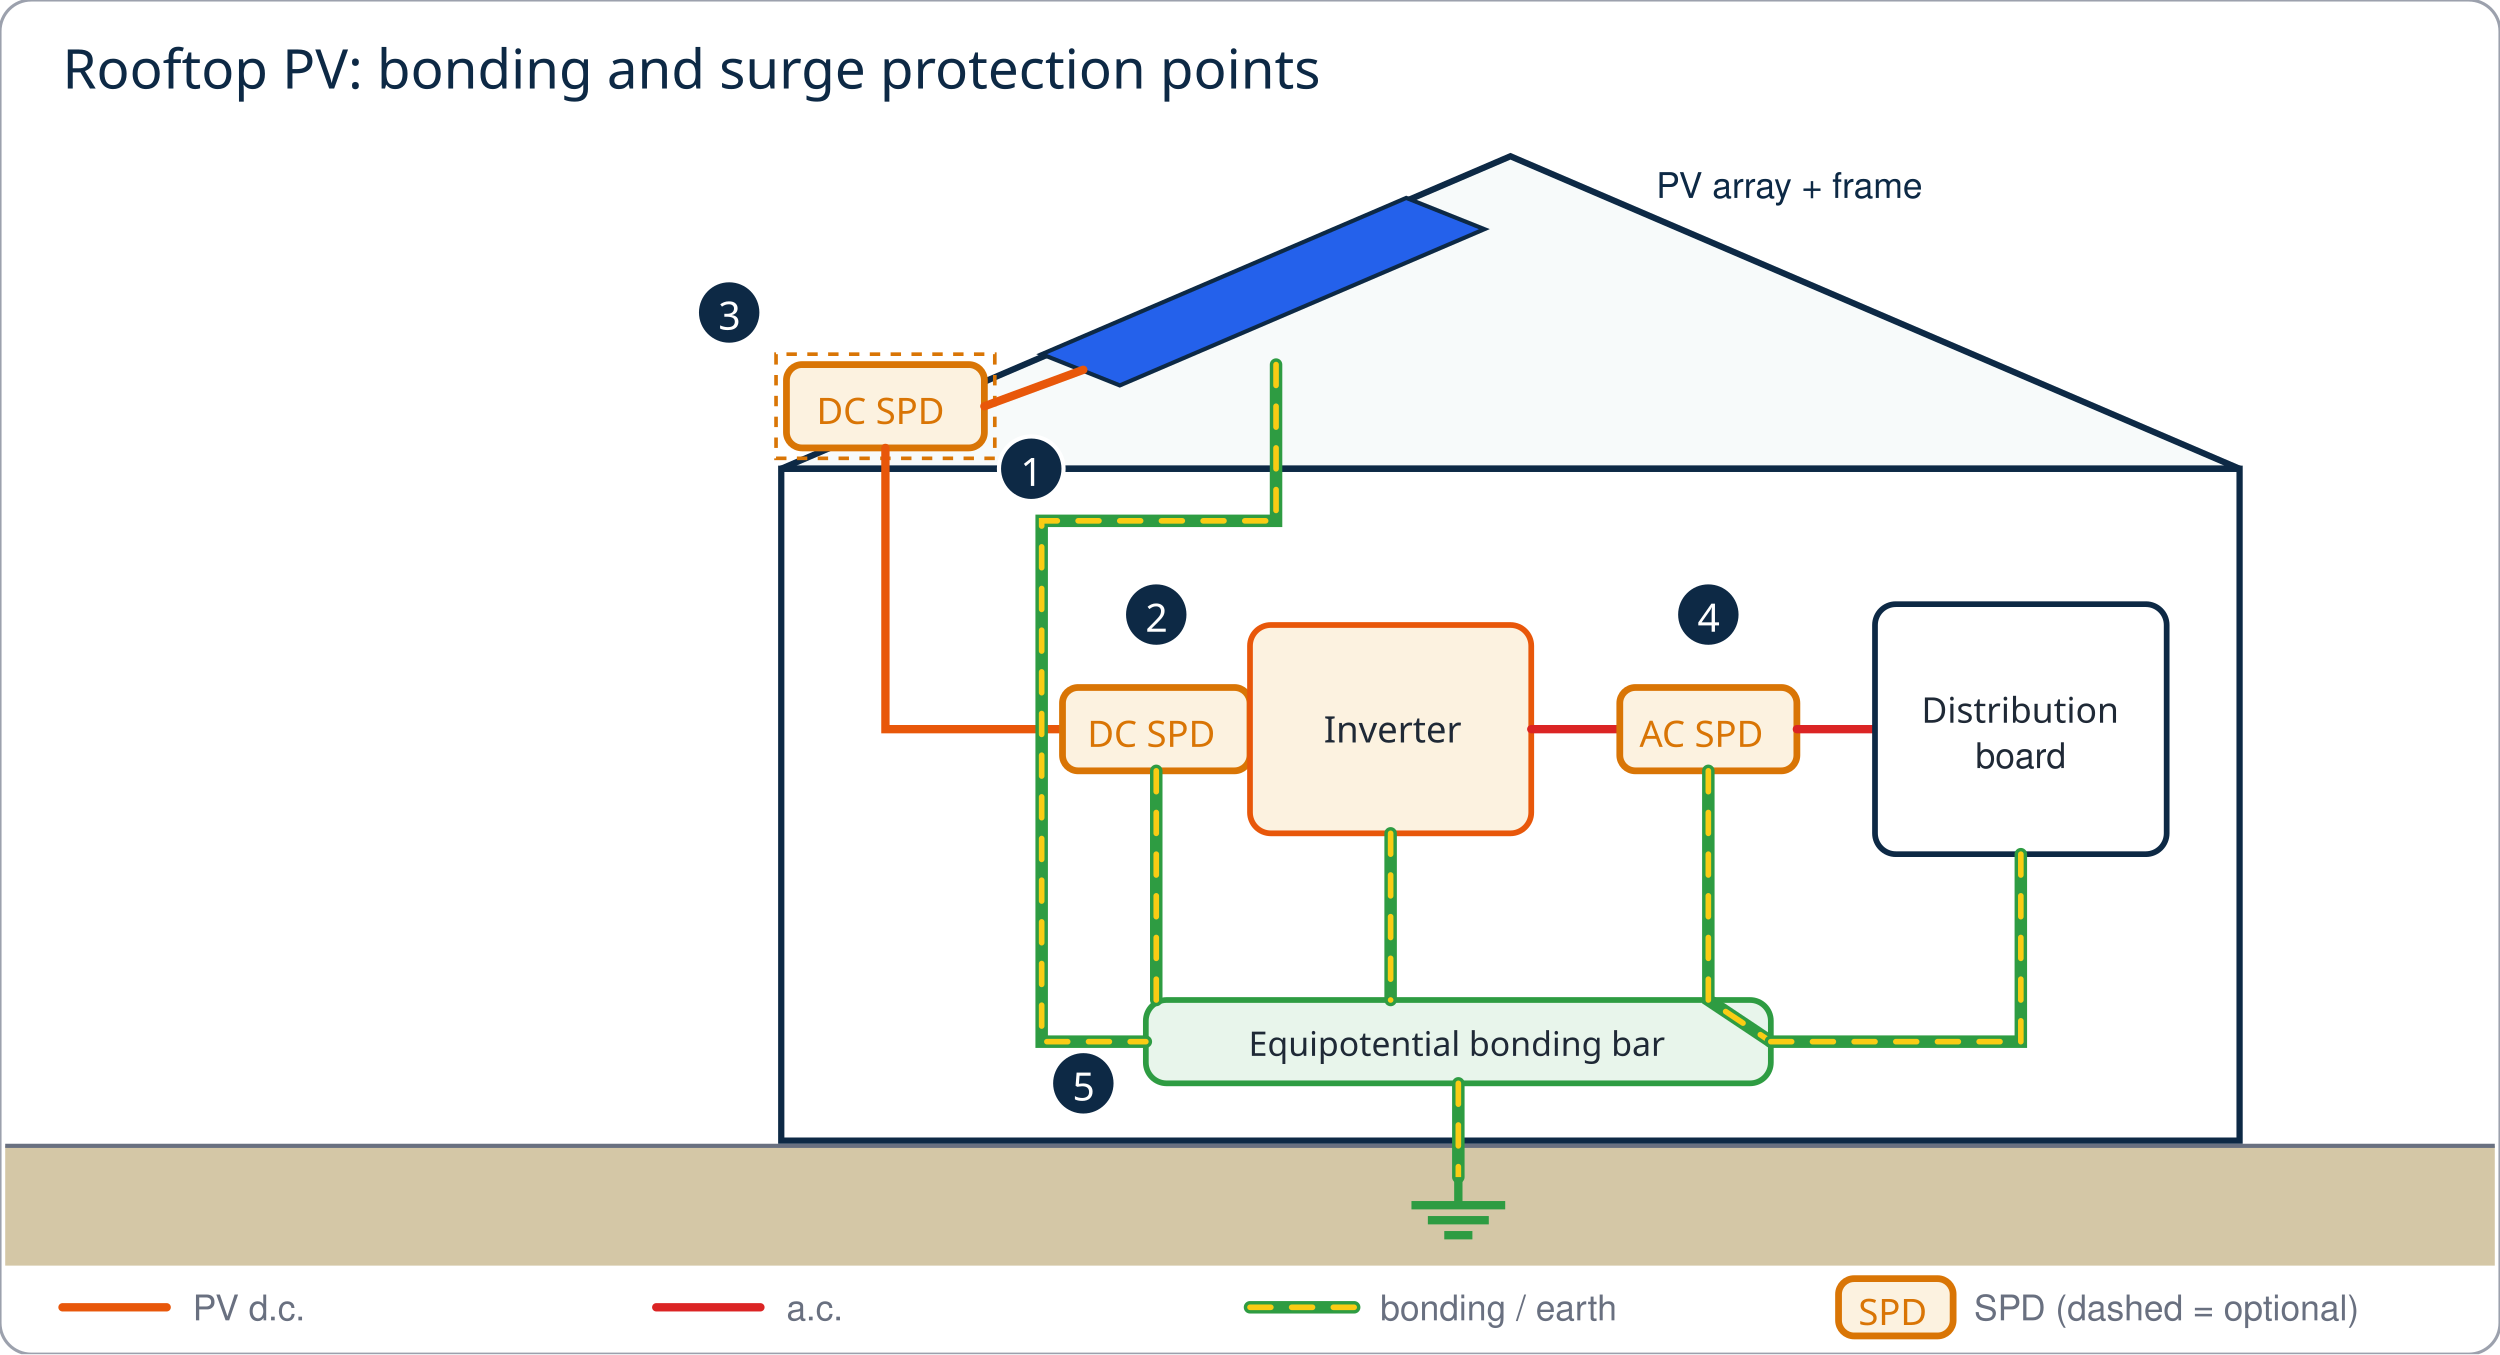
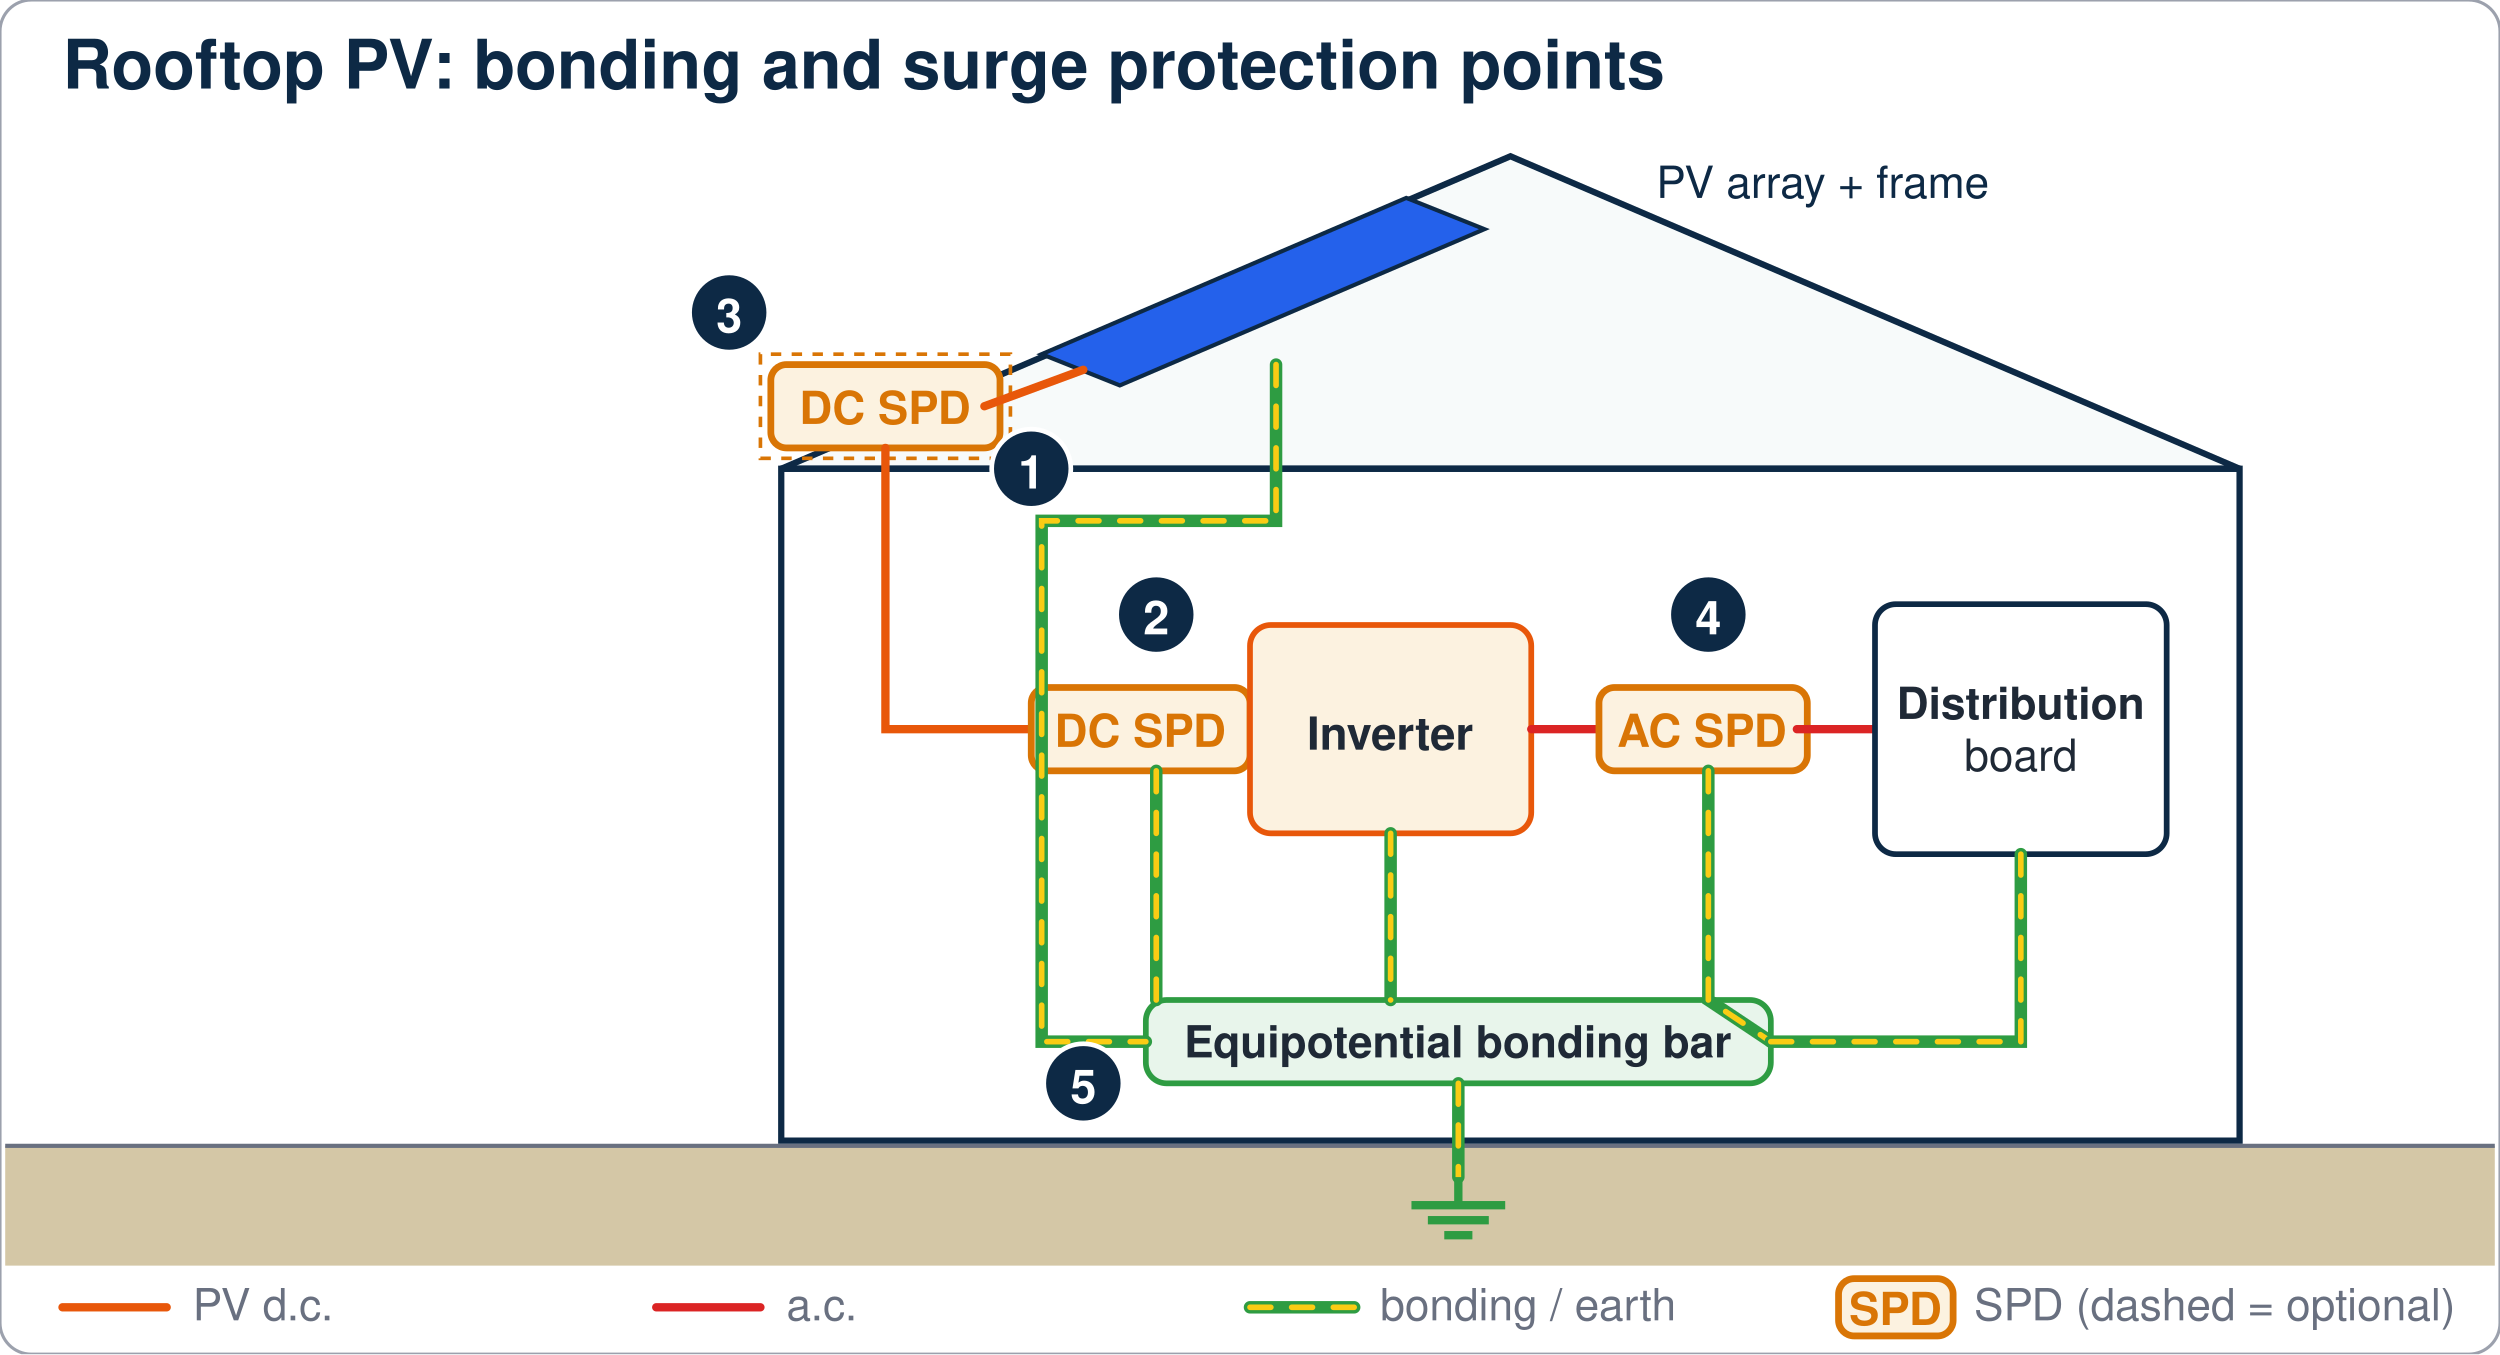
<svg xmlns="http://www.w3.org/2000/svg" width="480" height="260" preserveAspectRatio="xMinYMin meet" viewBox="0 0 480 260" version="1.0" fill-rule="evenodd">
  <clipPath id="clip">
    <rect x="0" y="0" width="480" height="260" />
  </clipPath>
  <g id="group" transform="scale(1,-1) translate(0,-260)" style="clip-path: url(#clip)">
    <g transform="">
      <rect x="0" y="0" width="480" height="260" rx="6" ry="6" style="stroke: rgb(61%,63%,68%); stroke-linecap: butt; stroke-width: 0.6; fill: rgb(100%,100%,100%); fill-rule: evenodd;" />
-       <text x="12" y="243" style="font-family: Helvetica-Bold; font-size: 10.5px;fill: rgb(5%,16%,27%); stroke:none;" transform="translate(0,486) scale(1,-1)">Rooftop PV: bonding and surge protection points</text>
+       <text x="12" y="243" style="font-family: Helvetica, Arial, sans-serif; font-weight: bold; font-size: 13.125px;fill: rgb(5%,16%,27%); stroke:none;" transform="translate(0,486) scale(1,-1)">Rooftop PV: bonding and surge protection points</text>
      <rect x="1" y="17" width="478" height="23" style="stroke: none; stroke-linecap: butt; stroke-width: 1; fill: rgb(83%,78%,65%); fill-rule: evenodd;" />
      <path d="M 1,40 L 479,40 Z" style="stroke: rgb(41%,44%,50%); stroke-linecap: butt; stroke-width: 0.8;" />
      <polygon points="150 170, 290 230, 430 170" style="stroke: rgb(5%,16%,27%); stroke-linecap: butt; stroke-width: 1.2; fill: rgb(97%,98%,98%); fill-rule: evenodd;" />
      <rect x="150" y="41" width="280" height="129" style="stroke: rgb(5%,16%,27%); stroke-linecap: butt; stroke-width: 1.2; fill: none; fill-rule: evenodd;" />
      <polygon points="200 192, 270 222, 285 216, 215 186" style="stroke: rgb(5%,16%,27%); stroke-linecap: butt; stroke-width: 0.8; fill: rgb(14%,38%,92%); fill-rule: evenodd;" />
-       <text x="318" y="222" style="font-family: Helvetica; font-size: 6.8px;fill: rgb(5%,16%,27%); stroke:none;" transform="translate(0,444) scale(1,-1)">PV array + frame</text>
-       <rect x="151.0" y="174.0" width="38.0" height="16.0" rx="3" ry="3" style="stroke: rgb(85%,46%,2%); stroke-linecap: butt; stroke-width: 1.3; fill: rgb(99%,95%,88%); fill-rule: evenodd;" />
-       <text x="156.777" y="179.4" style="font-family: Helvetica-Bold; font-size: 7px;fill: rgb(85%,46%,2%); stroke:none;" transform="translate(0,358) scale(1,-1)">DC SPD</text>
-       <rect x="149" y="172" width="42" height="20" style="stroke: rgb(85%,46%,2%); stroke-linecap: butt; stroke-width: 0.7; fill: none; fill-rule: evenodd; stroke-dasharray: 2, 2;" />
+       <text x="318" y="222" style="font-family: Helvetica, Arial, sans-serif; font-size: 8.5px;fill: rgb(5%,16%,27%); stroke:none;" transform="translate(0,444) scale(1,-1)">PV array + frame</text>
+       <rect x="148.0" y="174.0" width="44.0" height="16.0" rx="3" ry="3" style="stroke: rgb(85%,46%,2%); stroke-linecap: butt; stroke-width: 1.3; fill: rgb(99%,95%,88%); fill-rule: evenodd;" />
+       <text x="153.471" y="179.4" style="font-family: Helvetica, Arial, sans-serif; font-weight: bold; font-size: 8.75px;fill: rgb(85%,46%,2%); stroke:none;" transform="translate(0,358) scale(1,-1)">DC SPD</text>
+       <rect x="146" y="172" width="48" height="20" style="stroke: rgb(85%,46%,2%); stroke-linecap: butt; stroke-width: 0.7; fill: none; fill-rule: evenodd; stroke-dasharray: 2, 2;" />
      <polyline points="208 189, 189 182" style="stroke: rgb(91%,34%,4%); stroke-linecap: round; stroke-width: 1.6; fill: None; fill-rule: evenodd;" />
      <polyline points="170 174, 170 120, 205 120" style="stroke: rgb(91%,34%,4%); stroke-linecap: round; stroke-width: 1.6; fill: None; fill-rule: evenodd;" />
-       <rect x="204.0" y="112.0" width="36.0" height="16.0" rx="3" ry="3" style="stroke: rgb(85%,46%,2%); stroke-linecap: butt; stroke-width: 1.3; fill: rgb(99%,95%,88%); fill-rule: evenodd;" />
-       <text x="208.777" y="117.4" style="font-family: Helvetica-Bold; font-size: 7px;fill: rgb(85%,46%,2%); stroke:none;" transform="translate(0,234) scale(1,-1)">DC SPD</text>
+       <rect x="198.0" y="112.0" width="42.0" height="16.0" rx="3" ry="3" style="stroke: rgb(85%,46%,2%); stroke-linecap: butt; stroke-width: 1.3; fill: rgb(99%,95%,88%); fill-rule: evenodd;" />
+       <text x="202.471" y="117.4" style="font-family: Helvetica, Arial, sans-serif; font-weight: bold; font-size: 8.75px;fill: rgb(85%,46%,2%); stroke:none;" transform="translate(0,234) scale(1,-1)">DC SPD</text>
      <rect x="240" y="100" width="54" height="40" rx="4" ry="4" style="stroke: rgb(91%,34%,4%); stroke-linecap: butt; stroke-width: 1.1; fill: rgb(99%,95%,88%); fill-rule: evenodd;" />
-       <text x="254.162" y="117.55" style="font-family: Helvetica-Bold; font-size: 7px;fill: rgb(12%,16%,21%); stroke:none;" transform="translate(0,235) scale(1,-1)">Inverter</text>
+       <text x="250.952" y="116.938" style="font-family: Helvetica, Arial, sans-serif; font-weight: bold; font-size: 8.75px;fill: rgb(12%,16%,21%); stroke:none;" transform="translate(0,233) scale(1,-1)">Inverter</text>
      <polyline points="294 120, 312 120" style="stroke: rgb(86%,14%,14%); stroke-linecap: round; stroke-width: 1.6; fill: None; fill-rule: evenodd;" />
-       <rect x="311.0" y="112.0" width="34.0" height="16.0" rx="3" ry="3" style="stroke: rgb(85%,46%,2%); stroke-linecap: butt; stroke-width: 1.3; fill: rgb(99%,95%,88%); fill-rule: evenodd;" />
-       <text x="314.777" y="117.4" style="font-family: Helvetica-Bold; font-size: 7px;fill: rgb(85%,46%,2%); stroke:none;" transform="translate(0,234) scale(1,-1)">AC SPD</text>
+       <rect x="307.0" y="112.0" width="40.0" height="16.0" rx="3" ry="3" style="stroke: rgb(85%,46%,2%); stroke-linecap: butt; stroke-width: 1.3; fill: rgb(99%,95%,88%); fill-rule: evenodd;" />
+       <text x="310.471" y="117.4" style="font-family: Helvetica, Arial, sans-serif; font-weight: bold; font-size: 8.75px;fill: rgb(85%,46%,2%); stroke:none;" transform="translate(0,234) scale(1,-1)">AC SPD</text>
      <polyline points="345 120, 360 120" style="stroke: rgb(86%,14%,14%); stroke-linecap: round; stroke-width: 1.6; fill: None; fill-rule: evenodd;" />
      <rect x="360" y="96" width="56" height="48" rx="4" ry="4" style="stroke: rgb(5%,16%,27%); stroke-linecap: butt; stroke-width: 1.1; fill: rgb(100%,100%,100%); fill-rule: evenodd;" />
-       <text x="368.923" y="121.768" style="font-family: Helvetica-Bold; font-size: 6.8px;fill: rgb(12%,16%,21%); stroke:none;" transform="translate(0,243) scale(1,-1)">Distribution</text>
-       <text x="379.306" y="113.472" style="font-family: Helvetica; font-size: 6.8px;fill: rgb(12%,16%,21%); stroke:none;" transform="translate(0,226) scale(1,-1)">board</text>
+       <text x="364.153" y="122.04" style="font-family: Helvetica, Arial, sans-serif; font-weight: bold; font-size: 8.5px;fill: rgb(12%,16%,21%); stroke:none;" transform="translate(0,244) scale(1,-1)">Distribution</text>
+       <text x="377.133" y="112.01" style="font-family: Helvetica, Arial, sans-serif; font-size: 8.5px;fill: rgb(12%,16%,21%); stroke:none;" transform="translate(0,224) scale(1,-1)">board</text>
      <rect x="220" y="52" width="120" height="16" rx="4" ry="4" style="stroke: rgb(18%,61%,26%); stroke-linecap: butt; stroke-width: 1.1; fill: rgb(91%,96%,92%); fill-rule: evenodd;" />
-       <text x="239.733" y="57.725" style="font-family: Helvetica-Bold; font-size: 6.5px;fill: rgb(12%,16%,21%); stroke:none;" transform="translate(0,115) scale(1,-1)">Equipotential bonding bar</text>
+       <text x="227.343" y="57.025" style="font-family: Helvetica, Arial, sans-serif; font-weight: bold; font-size: 8.5px;fill: rgb(12%,16%,21%); stroke:none;" transform="translate(0,114) scale(1,-1)">Equipotential bonding bar</text>
      <polyline points="245 190, 245 160, 200 160, 200 60, 220 60" style="stroke: rgb(18%,61%,26%); stroke-linecap: round; stroke-width: 2.4; fill: None; fill-rule: evenodd;" />
      <polyline points="245 190, 245 160, 200 160, 200 60, 220 60" style="stroke: rgb(98%,80%,8%); stroke-linecap: round; stroke-width: 1.08; fill: None; fill-rule: evenodd; stroke-dasharray: 4, 4;" />
      <polyline points="267 100, 267 68" style="stroke: rgb(18%,61%,26%); stroke-linecap: round; stroke-width: 2.4; fill: None; fill-rule: evenodd;" />
      <polyline points="267 100, 267 68" style="stroke: rgb(98%,80%,8%); stroke-linecap: round; stroke-width: 1.08; fill: None; fill-rule: evenodd; stroke-dasharray: 4, 4;" />
      <polyline points="222 112, 222 68" style="stroke: rgb(18%,61%,26%); stroke-linecap: round; stroke-width: 2.4; fill: None; fill-rule: evenodd;" />
      <polyline points="222 112, 222 68" style="stroke: rgb(98%,80%,8%); stroke-linecap: round; stroke-width: 1.08; fill: None; fill-rule: evenodd; stroke-dasharray: 4, 4;" />
      <polyline points="328 112, 328 68, 340 60" style="stroke: rgb(18%,61%,26%); stroke-linecap: round; stroke-width: 2.4; fill: None; fill-rule: evenodd;" />
      <polyline points="328 112, 328 68, 340 60" style="stroke: rgb(98%,80%,8%); stroke-linecap: round; stroke-width: 1.08; fill: None; fill-rule: evenodd; stroke-dasharray: 4, 4;" />
      <polyline points="388 96, 388 60, 340 60" style="stroke: rgb(18%,61%,26%); stroke-linecap: round; stroke-width: 2.4; fill: None; fill-rule: evenodd;" />
      <polyline points="388 96, 388 60, 340 60" style="stroke: rgb(98%,80%,8%); stroke-linecap: round; stroke-width: 1.08; fill: None; fill-rule: evenodd; stroke-dasharray: 4, 4;" />
      <polyline points="280 52, 280 34" style="stroke: rgb(18%,61%,26%); stroke-linecap: round; stroke-width: 2.4; fill: None; fill-rule: evenodd;" />
      <polyline points="280 52, 280 34" style="stroke: rgb(98%,80%,8%); stroke-linecap: round; stroke-width: 1.08; fill: None; fill-rule: evenodd; stroke-dasharray: 4, 4;" />
      <path d="M 280,34 L 280,28.6 Z" style="stroke: rgb(18%,61%,26%); stroke-linecap: butt; stroke-width: 1.6;" />
      <path d="M 271,28.6 L 289,28.6 Z" style="stroke: rgb(18%,61%,26%); stroke-linecap: butt; stroke-width: 1.6;" />
      <path d="M 274.15,25.72 L 285.85,25.72 Z" style="stroke: rgb(18%,61%,26%); stroke-linecap: butt; stroke-width: 1.6;" />
      <path d="M 277.3,22.84 L 282.7,22.84 Z" style="stroke: rgb(18%,61%,26%); stroke-linecap: butt; stroke-width: 1.6;" />
-       <circle cx="198" cy="170" r="6.2" style="stroke: rgb(100%,100%,100%); stroke-linecap: butt; stroke-width: 0.8; fill: rgb(5%,16%,27%); fill-rule: evenodd;" />
-       <text x="195.915" y="167.3" style="font-family: Helvetica-Bold; font-size: 7.5px;fill: rgb(100%,100%,100%); stroke:none;" transform="translate(0,334) scale(1,-1)">1</text>
-       <circle cx="222" cy="142" r="6.2" style="stroke: rgb(100%,100%,100%); stroke-linecap: butt; stroke-width: 0.8; fill: rgb(5%,16%,27%); fill-rule: evenodd;" />
-       <text x="219.915" y="139.3" style="font-family: Helvetica-Bold; font-size: 7.5px;fill: rgb(100%,100%,100%); stroke:none;" transform="translate(0,278) scale(1,-1)">2</text>
-       <circle cx="140" cy="200" r="6.2" style="stroke: rgb(100%,100%,100%); stroke-linecap: butt; stroke-width: 0.8; fill: rgb(5%,16%,27%); fill-rule: evenodd;" />
-       <text x="137.915" y="197.3" style="font-family: Helvetica-Bold; font-size: 7.5px;fill: rgb(100%,100%,100%); stroke:none;" transform="translate(0,394) scale(1,-1)">3</text>
-       <circle cx="328" cy="142" r="6.2" style="stroke: rgb(100%,100%,100%); stroke-linecap: butt; stroke-width: 0.8; fill: rgb(5%,16%,27%); fill-rule: evenodd;" />
-       <text x="325.915" y="139.3" style="font-family: Helvetica-Bold; font-size: 7.5px;fill: rgb(100%,100%,100%); stroke:none;" transform="translate(0,278) scale(1,-1)">4</text>
-       <circle cx="208" cy="52" r="6.2" style="stroke: rgb(100%,100%,100%); stroke-linecap: butt; stroke-width: 0.8; fill: rgb(5%,16%,27%); fill-rule: evenodd;" />
-       <text x="205.915" y="49.3" style="font-family: Helvetica-Bold; font-size: 7.5px;fill: rgb(100%,100%,100%); stroke:none;" transform="translate(0,98) scale(1,-1)">5</text>
+       <circle cx="198" cy="170" r="7.6" style="stroke: rgb(100%,100%,100%); stroke-linecap: butt; stroke-width: 0.9; fill: rgb(5%,16%,27%); fill-rule: evenodd;" />
+       <text x="195.498" y="166.8" style="font-family: Helvetica, Arial, sans-serif; font-weight: bold; font-size: 9.0px;fill: rgb(100%,100%,100%); stroke:none;" transform="translate(0,333) scale(1,-1)">1</text>
+       <circle cx="222" cy="142" r="7.6" style="stroke: rgb(100%,100%,100%); stroke-linecap: butt; stroke-width: 0.9; fill: rgb(5%,16%,27%); fill-rule: evenodd;" />
+       <text x="219.498" y="138.8" style="font-family: Helvetica, Arial, sans-serif; font-weight: bold; font-size: 9.0px;fill: rgb(100%,100%,100%); stroke:none;" transform="translate(0,277) scale(1,-1)">2</text>
+       <circle cx="140" cy="200" r="7.6" style="stroke: rgb(100%,100%,100%); stroke-linecap: butt; stroke-width: 0.9; fill: rgb(5%,16%,27%); fill-rule: evenodd;" />
+       <text x="137.498" y="196.8" style="font-family: Helvetica, Arial, sans-serif; font-weight: bold; font-size: 9.0px;fill: rgb(100%,100%,100%); stroke:none;" transform="translate(0,393) scale(1,-1)">3</text>
+       <circle cx="328" cy="142" r="7.6" style="stroke: rgb(100%,100%,100%); stroke-linecap: butt; stroke-width: 0.9; fill: rgb(5%,16%,27%); fill-rule: evenodd;" />
+       <text x="325.498" y="138.8" style="font-family: Helvetica, Arial, sans-serif; font-weight: bold; font-size: 9.0px;fill: rgb(100%,100%,100%); stroke:none;" transform="translate(0,277) scale(1,-1)">4</text>
+       <circle cx="208" cy="52" r="7.6" style="stroke: rgb(100%,100%,100%); stroke-linecap: butt; stroke-width: 0.9; fill: rgb(5%,16%,27%); fill-rule: evenodd;" />
+       <text x="205.498" y="48.8" style="font-family: Helvetica, Arial, sans-serif; font-weight: bold; font-size: 9.0px;fill: rgb(100%,100%,100%); stroke:none;" transform="translate(0,97) scale(1,-1)">5</text>
      <polyline points="12 9, 32 9" style="stroke: rgb(91%,34%,4%); stroke-linecap: round; stroke-width: 1.6; fill: None; fill-rule: evenodd;" />
-       <text x="37.0" y="6.5" style="font-family: Helvetica; font-size: 6.8px;fill: rgb(41%,44%,50%); stroke:none;" transform="translate(0,13) scale(1,-1)">PV d.c.</text>
+       <text x="37.0" y="6.5" style="font-family: Helvetica, Arial, sans-serif; font-size: 8.5px;fill: rgb(41%,44%,50%); stroke:none;" transform="translate(0,13) scale(1,-1)">PV d.c.</text>
      <polyline points="126 9, 146 9" style="stroke: rgb(86%,14%,14%); stroke-linecap: round; stroke-width: 1.6; fill: None; fill-rule: evenodd;" />
-       <text x="151.0" y="6.5" style="font-family: Helvetica; font-size: 6.8px;fill: rgb(41%,44%,50%); stroke:none;" transform="translate(0,13) scale(1,-1)">a.c.</text>
+       <text x="151.0" y="6.5" style="font-family: Helvetica, Arial, sans-serif; font-size: 8.5px;fill: rgb(41%,44%,50%); stroke:none;" transform="translate(0,13) scale(1,-1)">a.c.</text>
      <polyline points="240 9, 260 9" style="stroke: rgb(18%,61%,26%); stroke-linecap: round; stroke-width: 2.4; fill: None; fill-rule: evenodd;" />
      <polyline points="240 9, 260 9" style="stroke: rgb(98%,80%,8%); stroke-linecap: round; stroke-width: 1.08; fill: None; fill-rule: evenodd; stroke-dasharray: 4, 4;" />
-       <text x="265.0" y="6.5" style="font-family: Helvetica; font-size: 6.8px;fill: rgb(41%,44%,50%); stroke:none;" transform="translate(0,13) scale(1,-1)">bonding / earth</text>
+       <text x="265.0" y="6.5" style="font-family: Helvetica, Arial, sans-serif; font-size: 8.5px;fill: rgb(41%,44%,50%); stroke:none;" transform="translate(0,13) scale(1,-1)">bonding / earth</text>
      <rect x="353.0" y="3.5" width="22.0" height="11.0" rx="3" ry="3" style="stroke: rgb(85%,46%,2%); stroke-linecap: butt; stroke-width: 1.3; fill: rgb(99%,95%,88%); fill-rule: evenodd;" />
-       <text x="356.804" y="6.4" style="font-family: Helvetica-Bold; font-size: 7px;fill: rgb(85%,46%,2%); stroke:none;" transform="translate(0,12) scale(1,-1)">SPD</text>
-       <text x="379.0" y="6.5" style="font-family: Helvetica; font-size: 6.8px;fill: rgb(41%,44%,50%); stroke:none;" transform="translate(0,13) scale(1,-1)">SPD (dashed = optional)</text>
+       <text x="355.005" y="6.4" style="font-family: Helvetica, Arial, sans-serif; font-weight: bold; font-size: 8.75px;fill: rgb(85%,46%,2%); stroke:none;" transform="translate(0,12) scale(1,-1)">SPD</text>
+       <text x="379.0" y="6.5" style="font-family: Helvetica, Arial, sans-serif; font-size: 8.5px;fill: rgb(41%,44%,50%); stroke:none;" transform="translate(0,13) scale(1,-1)">SPD (dashed = optional)</text>
    </g>
  </g>
</svg>
